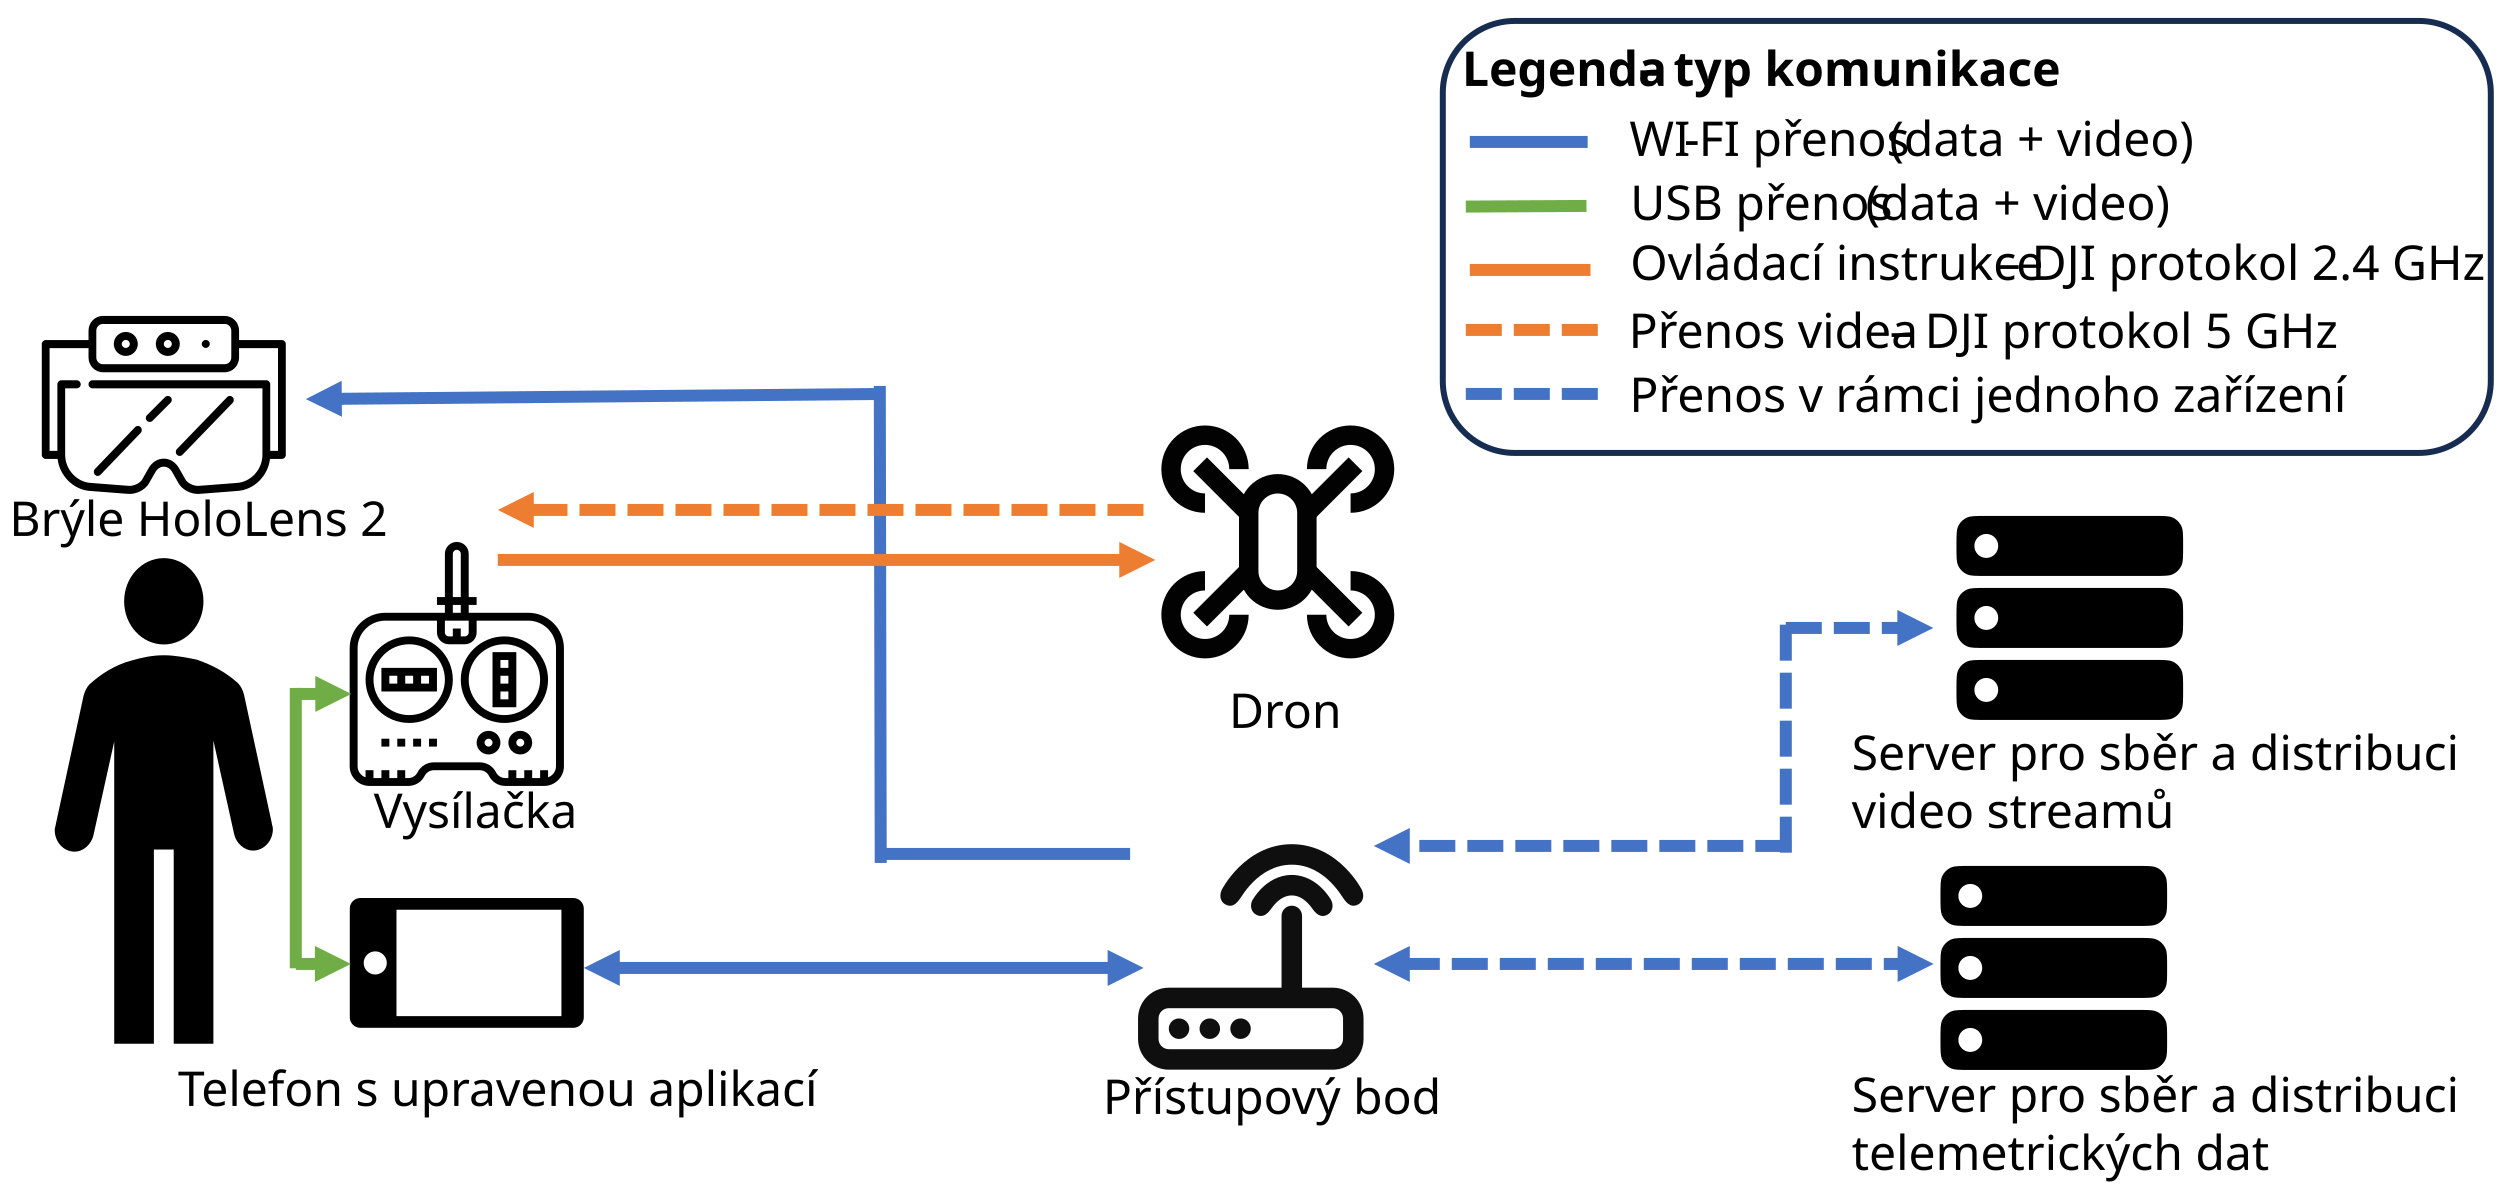
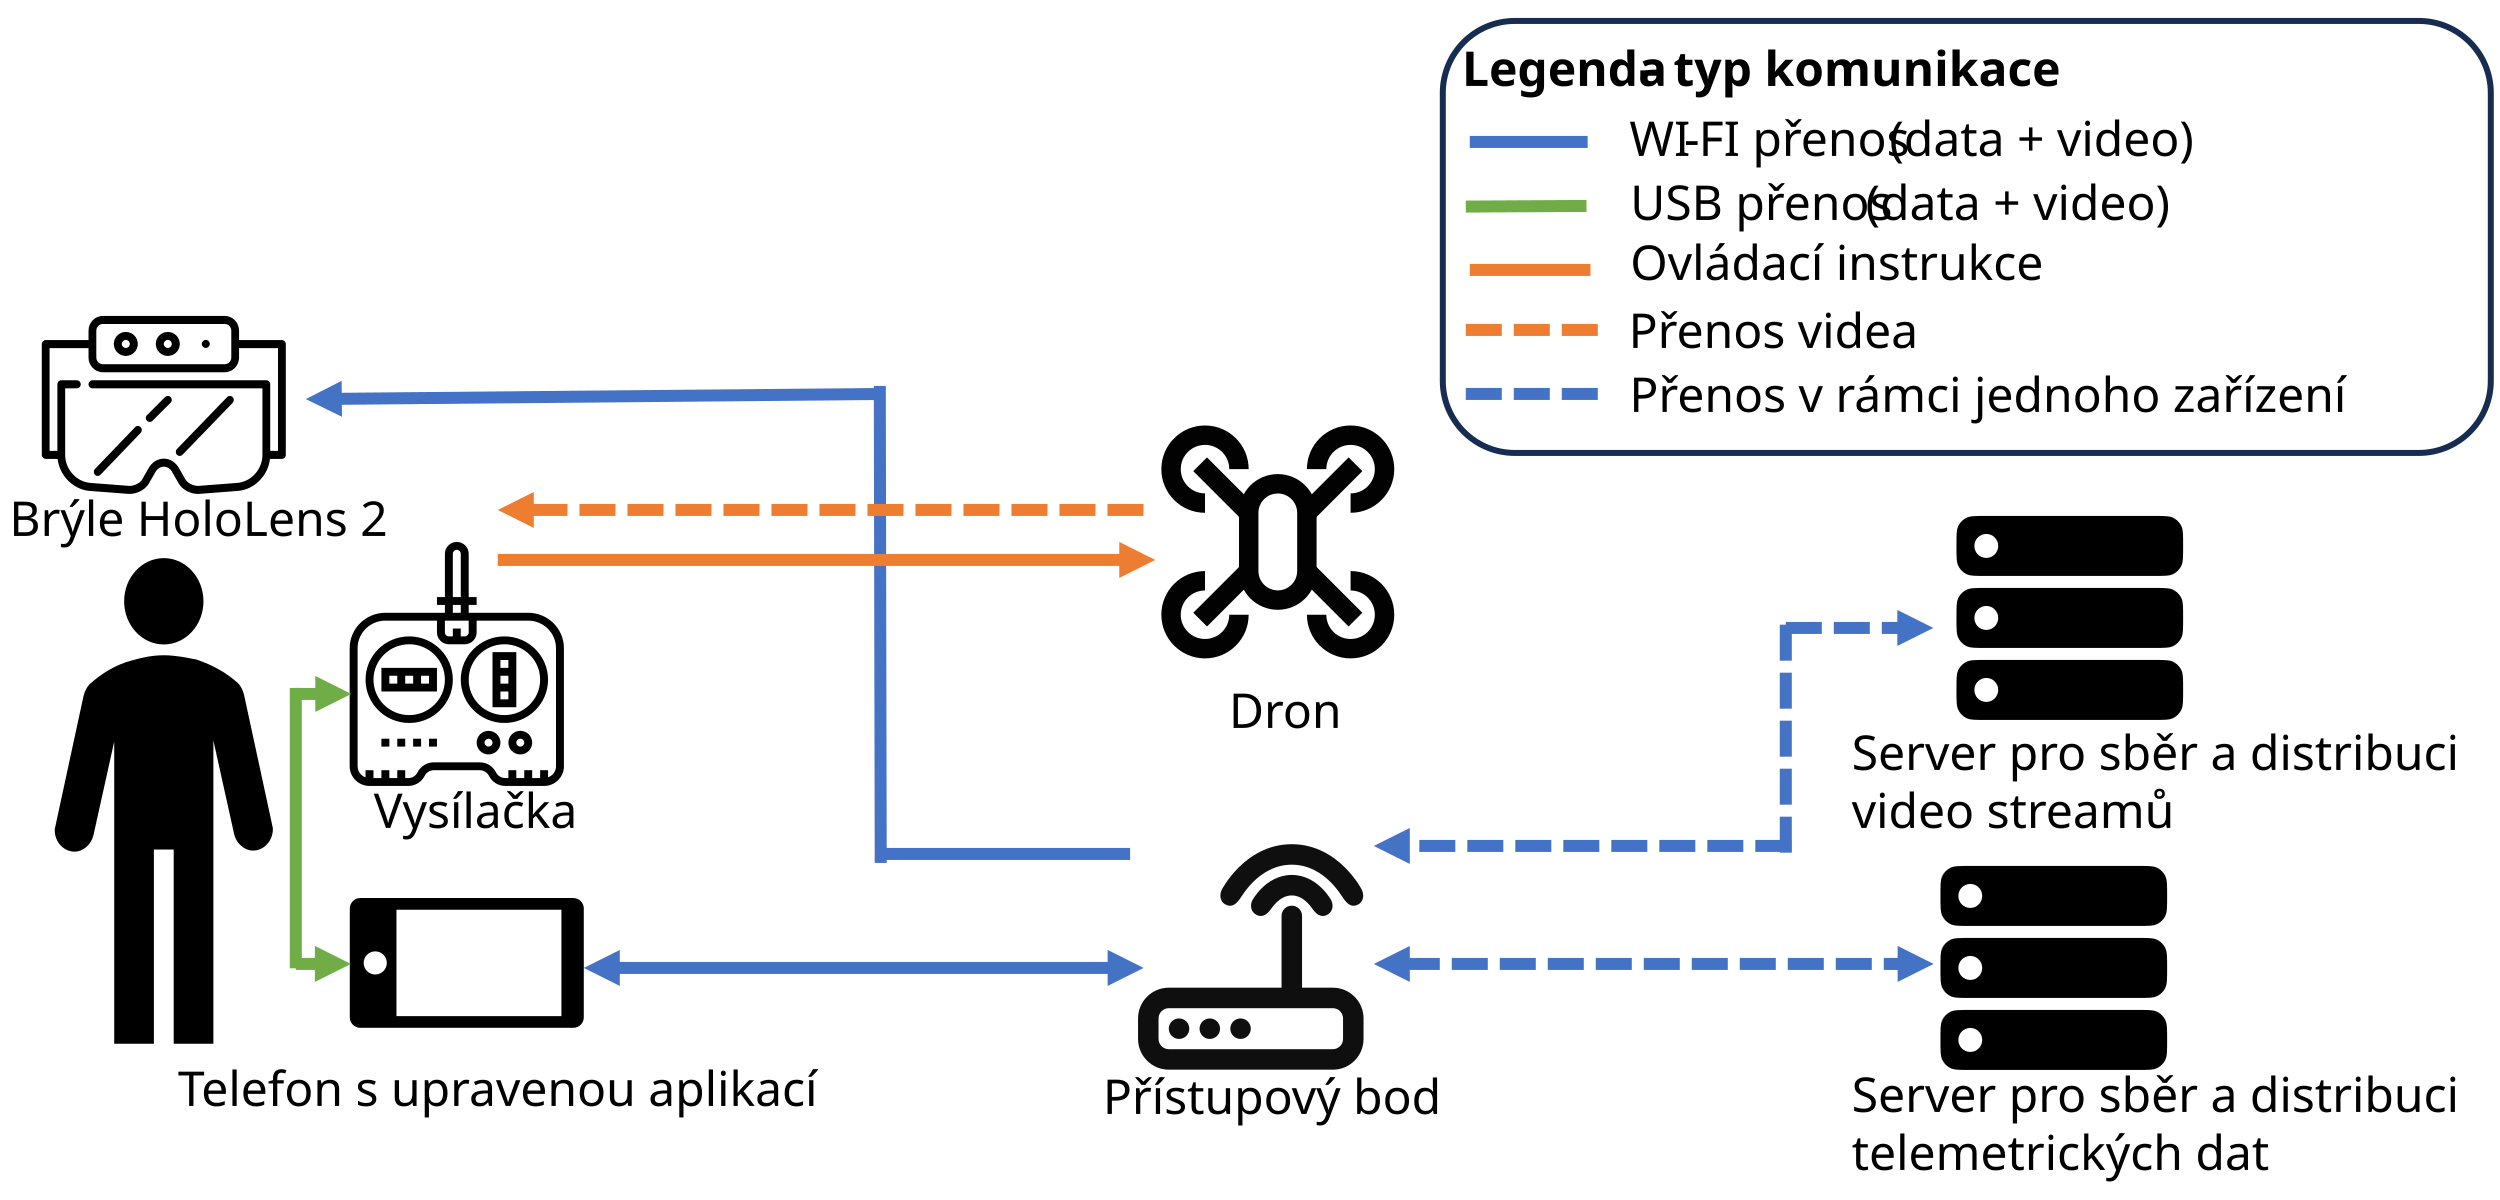
<svg xmlns="http://www.w3.org/2000/svg" width="1250" height="600" viewBox="0 0 330.729 158.75" version="1.1" id="svg5">
  <defs id="defs2">
    <clipPath id="clip0">
      <rect x="176" y="522" width="117" height="117" id="rect132" />
    </clipPath>
    <clipPath id="clip1">
      <rect x="176" y="522" width="117" height="117" id="rect135" />
    </clipPath>
    <clipPath id="clip2">
      <rect x="176" y="522" width="117" height="117" id="rect138" />
    </clipPath>
    <clipPath id="clip0-9">
      <rect x="176" y="522" width="117" height="117" id="rect2529" />
    </clipPath>
    <clipPath id="clip1-3">
      <rect x="176" y="522" width="117" height="117" id="rect2532" />
    </clipPath>
    <clipPath id="clip2-7">
      <rect x="176" y="522" width="117" height="117" id="rect2535" />
    </clipPath>
  </defs>
  <g id="layer1">
    <g transform="matrix(0.2645833,0,0,0.2645833,-0.1363067,-25.81156)" id="g343">
      <g transform="translate(-0.5862906,-1.475189)" id="g2750">
        <g id="g2566">
          <g id="g2564">
            <g id="g2562">
              <path d="M 96.419,35.419 H 66.903 v -3.936 h 3.936 V 27.548 H 66.903 V 5.903 C 66.903,2.649 64.255,0 61,0 57.745,0 55.097,2.649 55.097,5.903 V 27.548 h -3.936 v 3.936 h 3.936 v 3.936 H 25.581 c -9.766,0 -17.71,7.944 -17.71,17.71 v 59.032 c 0,5.425 4.414,9.839 9.839,9.839 h 19.213 c 3.463,0 6.578,-1.926 8.129,-5.024 0.878,-1.755 2.643,-2.847 4.606,-2.847 h 22.682 c 1.964,0 3.731,1.092 4.608,2.847 1.553,3.098 4.668,5.024 8.129,5.024 H 104.29 c 5.425,0 9.839,-4.414 9.839,-9.839 V 53.129 c 0,-9.766 -7.944,-17.71 -17.71,-17.71 z M 59.032,5.903 c 0,-1.086 0.881,-1.968 1.968,-1.968 1.086,0 1.968,0.882 1.968,1.968 V 27.548 h -3.935 z m 0,25.581 h 3.935 v 3.936 h -3.935 z m -3.936,7.871 h 11.806 v 5.903 c 0,1.086 -0.881,1.968 -1.968,1.968 h -1.968 v -3.936 h -3.935 v 3.936 h -1.968 c -1.086,0 -1.968,-0.881 -1.968,-1.968 z m 55.097,72.806 c 0,2.562 -1.651,4.727 -3.936,5.541 v -3.573 h -3.935 v 3.936 h -3.936 v -3.936 h -3.936 v 3.936 h -3.936 v -3.936 h -3.936 v 3.936 h -1.503 c -1.964,0 -3.731,-1.093 -4.609,-2.848 -1.55,-3.097 -4.665,-5.023 -8.127,-5.023 H 49.658 c -3.463,0 -6.578,1.926 -8.129,5.023 -0.878,1.755 -2.643,2.848 -4.606,2.848 h -1.503 v -3.936 h -3.936 v 3.936 h -3.936 v -3.936 h -3.936 v 3.936 h -3.936 v -3.936 h -3.936 v 3.573 c -2.284,-0.814 -3.935,-2.979 -3.935,-5.541 V 53.129 c 0,-7.593 6.181,-13.774 13.774,-13.774 h 25.581 v 5.903 c 0,3.255 2.649,5.903 5.903,5.903 h 7.871 c 3.255,0 5.903,-2.649 5.903,-5.903 v -5.903 h 25.581 c 7.594,0 13.775,6.181 13.775,13.774 z" transform="matrix(1.0082,0,0,1,168,370)" id="path2540" />
              <path d="m 37.387,47.226 c -11.934,0 -21.645,9.711 -21.645,21.645 0,11.934 9.711,21.645 21.645,21.645 11.934,0 21.645,-9.711 21.645,-21.645 0,-11.934 -9.711,-21.645 -21.645,-21.645 z m 0,39.355 c -9.766,0 -17.71,-7.944 -17.71,-17.71 0,-9.766 7.944,-17.71 17.71,-17.71 9.766,0 17.71,7.944 17.71,17.71 0,9.766 -7.944,17.71 -17.71,17.71 z" transform="matrix(1.0082,0,0,1,168,370)" id="path2542" />
              <path d="M 23.613,74.774 H 51.161 V 62.968 H 23.613 Z m 19.677,-7.871 h 3.936 v 3.936 h -3.936 z m -7.871,0 h 3.935 v 3.936 h -3.935 z m -7.871,0 h 3.936 v 3.936 h -3.936 z" transform="matrix(1.0082,0,0,1,168,370)" id="path2544" />
              <path d="m 84.613,47.226 c -11.934,0 -21.645,9.711 -21.645,21.645 0,11.934 9.711,21.645 21.645,21.645 11.934,0 21.645,-9.711 21.645,-21.645 0,-11.934 -9.711,-21.645 -21.645,-21.645 z m 0,39.355 c -9.766,0 -17.71,-7.944 -17.71,-17.71 0,-9.766 7.944,-17.71 17.71,-17.71 9.766,0 17.71,7.944 17.71,17.71 0,9.766 -7.944,17.71 -17.71,17.71 z" transform="matrix(1.0082,0,0,1,168,370)" id="path2546" />
              <path d="M 78.71,82.645 H 90.516 V 55.097 H 78.71 Z m 3.936,-23.613 h 3.935 v 3.935 h -3.935 z m 0,7.871 h 3.935 v 3.936 h -3.935 z m 0,7.871 h 3.935 v 3.936 h -3.935 z" transform="matrix(1.0082,0,0,1,168,370)" id="path2548" />
              <path d="m 47.226,98.387 h 3.936 v 3.936 h -3.936 z" transform="matrix(1.0082,0,0,1,168,370)" id="path2550" />
              <path d="m 39.355,98.387 h 3.936 v 3.936 h -3.936 z" transform="matrix(1.0082,0,0,1,168,370)" id="path2552" />
              <path d="m 31.484,98.387 h 3.936 v 3.936 h -3.936 z" transform="matrix(1.0082,0,0,1,168,370)" id="path2554" />
              <path d="m 23.613,98.387 h 3.936 v 3.936 h -3.936 z" transform="matrix(1.0082,0,0,1,168,370)" id="path2556" />
              <path d="m 92.484,94.452 c -3.255,0 -5.903,2.649 -5.903,5.903 0,3.254 2.649,5.903 5.903,5.903 3.255,0 5.903,-2.649 5.903,-5.903 0,-3.255 -2.649,-5.903 -5.903,-5.903 z m 0,7.871 c -1.086,0 -1.968,-0.882 -1.968,-1.968 0,-1.086 0.882,-1.968 1.968,-1.968 1.086,0 1.968,0.882 1.968,1.968 0,1.086 -0.881,1.968 -1.968,1.968 z" transform="matrix(1.0082,0,0,1,168,370)" id="path2558" />
              <path d="m 76.742,94.452 c -3.255,0 -5.903,2.649 -5.903,5.903 0,3.254 2.649,5.903 5.903,5.903 3.255,0 5.903,-2.649 5.903,-5.903 0,-3.255 -2.649,-5.903 -5.903,-5.903 z m 0,7.871 c -1.086,0 -1.968,-0.882 -1.968,-1.968 0,-1.086 0.881,-1.968 1.968,-1.968 1.086,0 1.968,0.882 1.968,1.968 0,1.086 -0.882,1.968 -1.968,1.968 z" transform="matrix(1.0082,0,0,1,168,370)" id="path2560" />
            </g>
          </g>
        </g>
        <g id="g2584">
          <g id="g2582">
            <g id="g2580">
              <path d="m 612.281,543.326 c -1.555,2.722 -1.497,6.421 1.677,8.008 3.933,1.966 6.22,-1.513 8.095,-4.364 1.614,-2.455 3.429,-4.766 5.508,-6.846 4.567,-4.567 11.028,-8.749 19.439,-8.749 8.411,0 14.872,4.182 19.439,8.749 2.069,2.07 3.877,4.368 5.485,6.81 1.874,2.846 4.191,6.364 8.118,4.4 3.158,-1.579 3.225,-5.299 1.677,-8.008 -0.372,-0.651 -0.913,-1.553 -1.626,-2.622 -1.421,-2.13 -3.551,-4.972 -6.407,-7.828 -5.683,-5.683 -14.597,-11.751 -26.686,-11.751 -12.089,0 -21.003,6.068 -26.686,11.751 -2.856,2.856 -4.986,5.698 -6.406,7.828 -0.713,1.069 -1.255,1.971 -1.627,2.622 z" fill="#0f0f0f" id="path2568" />
              <path d="m 639.191,550.404 c -1.022,1.005 -1.814,2.025 -2.348,2.793 -1.786,2.573 -4.21,5.024 -7.63,3.2 -2.833,-1.511 -3.265,-5.048 -1.724,-7.607 0.219,-0.364 0.532,-0.859 0.935,-1.44 0.802,-1.154 1.996,-2.697 3.579,-4.254 3.112,-3.06 8.175,-6.596 14.997,-6.596 6.821,0 11.884,3.536 14.996,6.596 1.583,1.557 2.777,3.1 3.579,4.254 0.403,0.581 0.716,1.076 0.935,1.44 1.545,2.564 1.099,6.101 -1.724,7.607 -3.42,1.824 -5.843,-0.627 -7.63,-3.2 -0.533,-0.768 -1.325,-1.788 -2.348,-2.793 -2.098,-2.065 -4.722,-3.654 -7.808,-3.654 -3.087,0 -5.711,1.589 -7.809,3.654 z" fill="#0f0f0f" id="path2570" />
              <path d="m 590.625,608.25 c -2.83,0 -5.125,2.294 -5.125,5.125 0,2.831 2.295,5.125 5.125,5.125 2.83,0 5.125,-2.294 5.125,-5.125 0,-2.831 -2.295,-5.125 -5.125,-5.125 z" fill="#0f0f0f" id="path2572" />
              <path d="m 600.875,613.375 c 0,-2.831 2.294,-5.125 5.125,-5.125 2.831,0 5.125,2.294 5.125,5.125 0,2.831 -2.294,5.125 -5.125,5.125 -2.831,0 -5.125,-2.294 -5.125,-5.125 z" fill="#0f0f0f" id="path2574" />
              <path d="m 616.25,613.375 c 0,-2.831 2.294,-5.125 5.125,-5.125 2.831,0 5.125,2.294 5.125,5.125 0,2.831 -2.294,5.125 -5.125,5.125 -2.831,0 -5.125,-2.294 -5.125,-5.125 z" fill="#0f0f0f" id="path2576" />
              <path d="m 641.875,557 c 0,-2.831 2.294,-5.125 5.125,-5.125 2.831,0 5.125,2.294 5.125,5.125 v 35.875 H 667.5 c 8.492,0 15.375,6.883 15.375,15.375 v 10.25 c 0,8.492 -6.883,15.375 -15.375,15.375 h -82 c -8.491,0 -15.375,-6.883 -15.375,-15.375 v -10.25 c 0,-8.492 6.884,-15.375 15.375,-15.375 h 56.375 z m 25.625,46.125 c 2.831,0 5.125,2.294 5.125,5.125 v 10.25 c 0,2.831 -2.294,5.125 -5.125,5.125 h -82 c -2.83,0 -5.125,-2.294 -5.125,-5.125 v -10.25 c 0,-2.831 2.295,-5.125 5.125,-5.125 z" fill="#0f0f0f" fill-rule="evenodd" id="path2578" />
            </g>
          </g>
        </g>
        <g id="g2608">
          <g id="g2606">
            <g id="g2604">
              <path d="m 603.603,350.582 c -9.377,0 -16.978,-7.602 -16.978,-16.979 0,-9.377 7.601,-16.978 16.978,-16.978 9.377,0 16.979,7.601 16.979,16.978" stroke="#020202" stroke-width="9.709" stroke-miterlimit="10" fill="none" id="path2586" />
              <path d="m 620.582,406.397 c 0,9.376 -7.602,16.978 -16.979,16.978 -9.377,0 -16.978,-7.602 -16.978,-16.978 0,-9.377 7.601,-16.979 16.978,-16.979" stroke="#020202" stroke-width="9.709" stroke-miterlimit="10" fill="none" id="path2588" />
              <path d="m 659.418,333.603 c 0,-9.377 7.602,-16.978 16.979,-16.978 9.376,0 16.978,7.601 16.978,16.978 0,9.377 -7.602,16.979 -16.978,16.979" stroke="#020202" stroke-width="9.709" stroke-miterlimit="10" fill="none" id="path2590" />
              <path d="m 676.397,389.418 c 9.376,0 16.978,7.602 16.978,16.979 0,9.376 -7.602,16.978 -16.978,16.978 -9.377,0 -16.979,-7.602 -16.979,-16.978" stroke="#020202" stroke-width="9.709" stroke-miterlimit="10" fill="none" id="path2592" />
              <path d="M 678.837,408.837 654.538,384.538" stroke="#020202" stroke-width="9.709" stroke-miterlimit="10" fill="none" id="path2594" />
              <path d="M 625.462,355.462 601.163,331.163" stroke="#020202" stroke-width="9.709" stroke-miterlimit="10" fill="none" id="path2596" />
              <path d="m 625.462,384.538 -24.299,24.299" stroke="#020202" stroke-width="9.709" stroke-miterlimit="10" fill="none" id="path2598" />
              <path d="m 678.837,331.163 -24.299,24.299" stroke="#020202" stroke-width="9.709" stroke-miterlimit="10" fill="none" id="path2600" />
              <path d="m 654.538,355.462 v 29.076 c 0,8.029 -6.509,14.539 -14.538,14.539 -8.029,0 -14.538,-6.51 -14.538,-14.539 v -29.076 c 0,-8.03 6.509,-14.539 14.538,-14.539 8.029,0 14.538,6.509 14.538,14.539 z" stroke="#020202" stroke-width="9.709" stroke-miterlimit="10" fill="none" id="path2602" />
            </g>
          </g>
        </g>
        <path d="m 75.978,310 c 0.506,0 1.013,-0.193 1.399,-0.579 l 9.044,-9.044 c 0.773,-0.773 0.773,-2.025 0,-2.798 -0.773,-0.772 -2.025,-0.772 -2.798,0 l -9.044,9.044 c -0.773,0.773 -0.773,2.025 0,2.798 0.387,0.386 0.893,0.579 1.399,0.579 z" fill-rule="evenodd" id="path2610" />
        <path d="m 49.957,337 c 0.501,0 1.002,-0.199 1.383,-0.597 l 20.087,-20.924 c 0.764,-0.795 0.764,-2.086 0,-2.882 -0.764,-0.796 -2.003,-0.796 -2.767,0 l -20.087,20.924 c -0.764,0.795 -0.764,2.086 0,2.882 0.382,0.398 0.883,0.597 1.384,0.597 z" fill-rule="evenodd" id="path2612" />
        <path d="m 90.965,327 c 0.503,0 1.006,-0.198 1.389,-0.595 L 117.424,300.47 c 0.768,-0.794 0.768,-2.081 0,-2.875 -0.767,-0.793 -2.011,-0.793 -2.778,0 L 89.576,323.53 c -0.767,0.794 -0.767,2.081 0,2.875 0.384,0.396 0.887,0.595 1.389,0.595 z" fill-rule="evenodd" id="path2614" />
        <path d="m 142.053,269.063 h -21.415 v -4.691 c 0,-4.065 -3.202,-7.372 -7.138,-7.372 H 52.5 c -3.936,0 -7.138,3.307 -7.138,7.372 v 4.691 H 23.947 c -1.075,0 -1.947,0.9 -1.947,2.011 v 55.396 c 0,1.111 0.872,2.011 1.947,2.011 h 5.96 c 0.959,8.382 7.801,15.373 16.078,16.011 l 19.212,1.48 c 3.974,0.308 8.518,-1.972 10.35,-5.187 l 3.24,-5.69 c 0.985,-1.729 2.521,-2.721 4.214,-2.721 1.693,0 3.229,0.992 4.214,2.721 l 3.24,5.69 c 1.721,3.021 5.838,5.215 9.625,5.215 0.243,0 0.486,-0.009 0.725,-0.028 l 19.212,-1.48 c 8.277,-0.638 15.119,-7.629 16.077,-16.011 h 5.96 c 1.075,0 1.947,-0.9 1.947,-2.011 v -55.396 c 0,-1.111 -0.872,-2.011 -1.947,-2.011 z m -92.798,-4.691 c 0,-1.848 1.455,-3.351 3.245,-3.351 H 113.5 c 1.789,0 3.245,1.503 3.245,3.351 v 13.404 c 0,1.847 -1.456,3.35 -3.245,3.35 H 52.5 c -1.789,0 -3.245,-1.503 -3.245,-3.35 z m 90.851,60.088 h -3.893 v -33.281 c 0,-1.11 -0.872,-2.01 -1.947,-2.01 H 47.309 c -1.075,0 -1.947,0.9 -1.947,2.01 0,1.111 0.872,2.011 1.947,2.011 h 85.01 v 33.28 c 0,7.191 -5.649,13.477 -12.593,14.012 l -19.212,1.481 c -2.486,0.193 -5.619,-1.312 -6.704,-3.217 L 90.57,333.057 c -1.678,-2.946 -4.508,-4.704 -7.57,-4.704 -3.062,0 -5.892,1.758 -7.57,4.704 l -3.24,5.689 c -1.085,1.905 -4.217,3.408 -6.704,3.217 l -19.212,-1.481 c -6.944,-0.535 -12.593,-6.82 -12.593,-14.011 V 293.19 h 5.84 c 1.075,0 1.947,-0.9 1.947,-2.011 0,-1.11 -0.872,-2.01 -1.947,-2.01 h -7.787 c -1.075,0 -1.947,0.9 -1.947,2.01 v 33.281 h -3.893 v -51.376 h 19.468 v 4.692 c 0,4.065 3.202,7.372 7.138,7.372 H 113.5 c 3.936,0 7.138,-3.307 7.138,-7.372 v -4.692 h 19.468 z" fill-rule="evenodd" id="path2616" />
        <path d="m 64,277 c 3.308,0 6,-2.691 6,-6 0,-3.309 -2.692,-6 -6,-6 -3.308,0 -6,2.691 -6,6 0,3.309 2.692,6 6,6 z m 0,-8 c 1.103,0 2,0.897 2,2 0,1.103 -0.897,2 -2,2 -1.103,0 -2,-0.897 -2,-2 0,-1.103 0.897,-2 2,-2 z" fill-rule="evenodd" id="path2618" />
        <path d="m 85,277 c 3.308,0 6,-2.691 6,-6 0,-3.309 -2.692,-6 -6,-6 -3.308,0 -6,2.691 -6,6 0,3.309 2.692,6 6,6 z m 0,-8 c 1.103,0 2,0.897 2,2 0,1.103 -0.897,2 -2,2 -1.103,0 -2,-0.897 -2,-2 0,-1.103 0.897,-2 2,-2 z" fill-rule="evenodd" id="path2620" />
        <path d="m 106,271 c 0,1.105 -0.895,2 -2,2 -1.105,0 -2,-0.895 -2,-2 0,-1.104 0.895,-2 2,-2 1.105,0 2,0.896 2,2 z" fill-rule="evenodd" id="path2622" />
        <path d="m 308,580 h 249.917 v 6 H 308 Z m 3,12 -18,-9 18,-9 z m 243.917,-18 18,9 -18,9 z" fill="#4472c4" id="path2624" />
        <g clip-path="url(#clip0-9)" id="g2632">
          <g clip-path="url(#clip1-3)" id="g2630">
            <g clip-path="url(#clip2-7)" id="g2628">
              <path d="m 293,607.693 v -54.398 c -0.004,-2.9 -2.352,-5.247 -5.251,-5.252 H 181.247 c -2.895,0.009 -5.241,2.356 -5.247,5.252 v 54.402 c 0.008,2.895 2.356,5.241 5.251,5.245 h 106.494 c 2.899,0.002 5.253,-2.348 5.255,-5.247 0,0 0,-0.002 0,-0.002 z M 188.739,586.282 c -3.195,0.009 -5.791,-2.574 -5.799,-5.769 -0.009,-3.195 2.575,-5.791 5.769,-5.799 3.195,-0.009 5.791,2.574 5.8,5.769 0,0.002 0,0.006 0,0.009 -0.013,3.184 -2.586,5.765 -5.77,5.79 z m 10.598,20.818 v -53.198 h 82.479 v 53.185 z" id="path2626" />
            </g>
          </g>
        </g>
        <g id="g2642">
          <g id="g2640">
            <g id="g2638">
              <path d="m 138.833,27.271 c 0,10.954 -8.879,19.833 -19.833,19.833 -10.954,0 -19.833,-8.88 -19.833,-19.833 0,-10.954 8.879,-19.833 19.833,-19.833 10.954,0 19.833,8.88 19.833,19.833 z" transform="matrix(1,0,0,1.08824,-36,370)" id="path2634" />
              <path d="M 173.046,129.413 159.162,70.408 c -0.495,-1.983 -1.487,-3.967 -2.974,-5.454 -5.95,-4.958 -12.892,-8.429 -20.825,-10.908 -5.455,-0.992 -10.909,-1.983 -16.363,-1.983 -5.454,0 -10.908,0.992 -16.362,2.479 -7.934,1.983 -14.876,5.95 -20.826,10.908 -1.488,1.488 -2.479,3.471 -2.975,5.454 L 64.954,129.908 c 0,0.496 -0.496,1.488 -0.496,2.48 0,5.454 4.463,9.916 9.917,9.916 4.463,0 8.429,-3.471 9.421,-7.437 L 94.208,91.729 V 230.562 h 19.834 v -89.25 h 9.916 v 89.25 h 19.834 V 91.233 l 10.412,43.138 c 0.992,3.967 4.958,7.437 9.421,7.437 5.454,0 9.917,-4.462 9.917,-9.916 0,-0.992 -0.496,-1.984 -0.496,-2.479 z" transform="matrix(1,0,0,1.08824,-36,370)" id="path2636" />
            </g>
          </g>
        </g>
        <path d="m 703,578 h 18 v 6 h -18 z m 24,0 h 18 v 6 h -18 z m 24,0 h 18 v 6 h -18 z m 24,0 h 18 v 6 h -18 z m 24,0 h 18 v 6 h -18 z m 24,0 h 18 v 6 h -18 z m 24,0 h 18 v 6 h -18 z m 24,0 h 18 v 6 h -18 z m 24,0 h 18 v 6 h -18 z m 24,0 h 18 v 6 h -18 z m 24,0 h 9.917 v 6 H 943 Z m -237,12 -18,-9 18,-9 z m 243.917,-18 18,9 -18,9 z" fill="#4472c4" id="path2644" />
        <path d="M 0.027,-3 273.322,-0.55 273.268,5.45 -0.027,3 Z M 270.376,-6.577 l 17.919,9.161 -18.08,8.838 z" fill="#4472c4" transform="matrix(-1,0,0,1,442.295,296)" id="path2646" />
        <path d="m 441,292 0.463,238.5" stroke="#4472c4" stroke-width="6" stroke-miterlimit="8" fill="none" fill-rule="evenodd" id="path2648" />
        <path d="M 442,526 H 566.156" stroke="#4472c4" stroke-width="6" stroke-miterlimit="8" fill="none" fill-rule="evenodd" id="path2650" />
        <g id="g2660">
          <g id="g2658">
            <g id="g2656">
              <path d="m 979.921,604.107 c 1.539,-0.105 3.504,-0.107 6.325,-0.107 h 83.504 c 2.82,0 4.79,0.002 6.33,0.107 1.51,0.104 2.39,0.298 3.06,0.578 2.2,0.914 3.94,2.666 4.85,4.871 0.27,0.676 0.47,1.561 0.57,3.082 0.1,1.548 0.11,3.525 0.11,6.362 0,2.836 -0.01,4.814 -0.11,6.362 -0.1,1.521 -0.3,2.406 -0.57,3.082 -0.91,2.205 -2.65,3.957 -4.85,4.871 -0.67,0.28 -1.55,0.474 -3.06,0.578 -1.54,0.105 -3.51,0.107 -6.33,0.107 h -83.504 c -2.821,0 -4.786,-0.002 -6.325,-0.107 -1.512,-0.104 -2.392,-0.298 -3.064,-0.578 -2.193,-0.914 -3.935,-2.666 -4.843,-4.871 -0.278,-0.676 -0.471,-1.561 -0.574,-3.082 -0.105,-1.548 -0.107,-3.526 -0.107,-6.362 0,-2.837 0.002,-4.814 0.107,-6.362 0.103,-1.521 0.296,-2.406 0.574,-3.082 0.908,-2.205 2.65,-3.957 4.843,-4.871 0.672,-0.28 1.552,-0.474 3.064,-0.578 z M 986.246,625 c 3.294,0 5.965,-2.686 5.965,-6 0,-3.314 -2.671,-6 -5.965,-6 -3.295,0 -5.965,2.686 -5.965,6 0,3.314 2.67,6 5.965,6 z" fill-rule="evenodd" id="path2652" />
              <path d="m 986.246,562 c -2.821,0 -4.786,-0.002 -6.325,-0.107 -1.512,-0.104 -2.392,-0.298 -3.064,-0.578 -2.193,-0.914 -3.935,-2.666 -4.843,-4.871 -0.278,-0.676 -0.471,-1.562 -0.574,-3.082 -0.105,-1.548 -0.107,-3.525 -0.107,-6.362 0,-2.837 0.002,-4.814 0.107,-6.362 0.103,-1.52 0.296,-2.406 0.574,-3.082 0.908,-2.205 2.65,-3.957 4.843,-4.871 0.672,-0.28 1.552,-0.474 3.064,-0.578 1.539,-0.105 3.504,-0.107 6.325,-0.107 h 83.504 c 2.82,0 4.79,0.002 6.33,0.107 1.51,0.104 2.39,0.298 3.06,0.578 2.2,0.914 3.94,2.666 4.85,4.871 0.27,0.676 0.47,1.562 0.57,3.082 0.1,1.548 0.11,3.525 0.11,6.362 0,2.837 -0.01,4.814 -0.11,6.362 -0.1,1.52 -0.3,2.406 -0.57,3.082 -0.91,2.205 -2.65,3.957 -4.85,4.871 -0.67,0.28 -1.55,0.474 -3.06,0.578 -1.54,0.105 -3.51,0.107 -6.33,0.107 z m 0,6 c -2.821,0 -4.786,0.002 -6.325,0.107 -1.512,0.104 -2.392,0.298 -3.064,0.578 -2.193,0.914 -3.935,2.666 -4.843,4.871 -0.278,0.676 -0.471,1.562 -0.574,3.083 -0.105,1.547 -0.107,3.524 -0.107,6.361 0,2.837 0.002,4.814 0.107,6.361 0.103,1.521 0.296,2.407 0.574,3.083 0.908,2.206 2.65,3.958 4.843,4.871 0.672,0.28 1.552,0.474 3.064,0.578 1.539,0.106 3.504,0.107 6.325,0.107 h 83.504 c 2.82,0 4.79,-10e-4 6.33,-0.107 1.51,-0.104 2.39,-0.298 3.06,-0.578 2.2,-0.913 3.94,-2.665 4.85,-4.871 0.27,-0.676 0.47,-1.562 0.57,-3.083 0.1,-1.547 0.11,-3.524 0.11,-6.361 0,-2.837 -0.01,-4.814 -0.11,-6.361 -0.1,-1.521 -0.3,-2.407 -0.57,-3.083 -0.91,-2.205 -2.65,-3.957 -4.85,-4.871 -0.67,-0.28 -1.55,-0.474 -3.06,-0.578 -1.54,-0.105 -3.51,-0.107 -6.33,-0.107 z m 5.965,15 c 0,3.314 -2.671,6 -5.965,6 -3.295,0 -5.965,-2.686 -5.965,-6 0,-3.314 2.67,-6 5.965,-6 3.294,0 5.965,2.686 5.965,6 z m -5.965,-30 c 3.294,0 5.965,-2.686 5.965,-6 0,-3.314 -2.671,-6 -5.965,-6 -3.295,0 -5.965,2.686 -5.965,6 0,3.314 2.67,6 5.965,6 z" fill-rule="evenodd" id="path2654" />
            </g>
          </g>
        </g>
        <text font-family="Calibri, Calibri_MSFontService, sans-serif" font-weight="400" font-size="24px" transform="translate(90.075,652)" id="text2662">Telefon s upravenou aplikací</text>
        <text font-family="Calibri, Calibri_MSFontService, sans-serif" font-weight="400" font-size="24px" transform="translate(187.971,513)" id="text2664">Vysílačka</text>
        <text font-family="Calibri, Calibri_MSFontService, sans-serif" font-weight="400" font-size="24px" transform="translate(5.78845,367)" id="text2666">Brýle HoloLens 2</text>
        <text font-family="Calibri, Calibri_MSFontService, sans-serif" font-weight="400" font-size="24px" transform="translate(552.554,656)" id="text2668">Přístupový bod</text>
        <text font-family="Calibri, Calibri_MSFontService, sans-serif" font-weight="400" font-size="24px" transform="translate(615.579,463)" id="text2670">Dron</text>
        <text font-family="Calibri, Calibri_MSFontService, sans-serif" font-weight="400" font-size="24px" transform="translate(926.962,484)" id="text2672">Server pro sběr a distribuci</text>
        <text font-family="Calibri, Calibri_MSFontService, sans-serif" font-weight="400" font-size="24px" transform="translate(926.962,513)" id="text2674">video streamů</text>
        <g id="g2684">
          <g id="g2682">
            <g id="g2680">
              <path d="m 987.921,429.107 c 1.539,-0.105 3.504,-0.107 6.325,-0.107 h 83.504 c 2.82,0 4.79,0.002 6.33,0.107 1.51,0.104 2.39,0.298 3.06,0.578 2.2,0.914 3.94,2.666 4.85,4.871 0.27,0.676 0.47,1.561 0.57,3.082 0.1,1.548 0.11,3.525 0.11,6.362 0,2.836 -0.01,4.814 -0.11,6.362 -0.1,1.521 -0.3,2.406 -0.57,3.082 -0.91,2.205 -2.65,3.957 -4.85,4.871 -0.67,0.28 -1.55,0.474 -3.06,0.578 -1.54,0.105 -3.51,0.107 -6.33,0.107 h -83.504 c -2.821,0 -4.786,-0.002 -6.325,-0.107 -1.512,-0.104 -2.392,-0.298 -3.064,-0.578 -2.193,-0.914 -3.935,-2.666 -4.843,-4.871 -0.278,-0.676 -0.471,-1.561 -0.574,-3.082 -0.105,-1.548 -0.107,-3.526 -0.107,-6.362 0,-2.837 0.002,-4.814 0.107,-6.362 0.103,-1.521 0.296,-2.406 0.574,-3.082 0.908,-2.205 2.65,-3.957 4.843,-4.871 0.672,-0.28 1.552,-0.474 3.064,-0.578 z M 994.246,450 c 3.294,0 5.964,-2.686 5.964,-6 0,-3.314 -2.67,-6 -5.964,-6 -3.295,0 -5.965,2.686 -5.965,6 0,3.314 2.67,6 5.965,6 z" fill-rule="evenodd" id="path2676" />
              <path d="m 994.246,387 c -2.821,0 -4.786,-0.002 -6.325,-0.107 -1.512,-0.104 -2.392,-0.298 -3.064,-0.578 -2.193,-0.914 -3.935,-2.666 -4.843,-4.871 -0.278,-0.676 -0.471,-1.562 -0.574,-3.082 -0.105,-1.548 -0.107,-3.525 -0.107,-6.362 0,-2.837 0.002,-4.814 0.107,-6.362 0.103,-1.52 0.296,-2.406 0.574,-3.082 0.908,-2.205 2.65,-3.957 4.843,-4.871 0.672,-0.28 1.552,-0.474 3.064,-0.578 1.539,-0.105 3.504,-0.107 6.325,-0.107 h 83.504 c 2.82,0 4.79,0.002 6.33,0.107 1.51,0.104 2.39,0.298 3.06,0.578 2.2,0.914 3.94,2.666 4.85,4.871 0.27,0.676 0.47,1.562 0.57,3.082 0.1,1.548 0.11,3.525 0.11,6.362 0,2.837 -0.01,4.814 -0.11,6.362 -0.1,1.52 -0.3,2.406 -0.57,3.082 -0.91,2.205 -2.65,3.957 -4.85,4.871 -0.67,0.28 -1.55,0.474 -3.06,0.578 -1.54,0.105 -3.51,0.107 -6.33,0.107 z m 0,6 c -2.821,0 -4.786,0.002 -6.325,0.107 -1.512,0.104 -2.392,0.298 -3.064,0.578 -2.193,0.914 -3.935,2.666 -4.843,4.871 -0.278,0.676 -0.471,1.562 -0.574,3.083 -0.105,1.547 -0.107,3.524 -0.107,6.361 0,2.837 0.002,4.814 0.107,6.361 0.103,1.521 0.296,2.407 0.574,3.083 0.908,2.206 2.65,3.958 4.843,4.871 0.672,0.28 1.552,0.474 3.064,0.578 1.539,0.106 3.504,0.107 6.325,0.107 h 83.504 c 2.82,0 4.79,-10e-4 6.33,-0.107 1.51,-0.104 2.39,-0.298 3.06,-0.578 2.2,-0.913 3.94,-2.665 4.85,-4.871 0.27,-0.676 0.47,-1.562 0.57,-3.083 0.1,-1.547 0.11,-3.524 0.11,-6.361 0,-2.837 -0.01,-4.814 -0.11,-6.361 -0.1,-1.521 -0.3,-2.407 -0.57,-3.083 -0.91,-2.205 -2.65,-3.957 -4.85,-4.871 -0.67,-0.28 -1.55,-0.474 -3.06,-0.578 -1.54,-0.105 -3.51,-0.107 -6.33,-0.107 z m 5.964,15 c 0,3.314 -2.67,6 -5.964,6 -3.295,0 -5.965,-2.686 -5.965,-6 0,-3.314 2.67,-6 5.965,-6 3.294,0 5.964,2.686 5.964,6 z m -5.964,-30 c 3.294,0 5.964,-2.686 5.964,-6 0,-3.314 -2.67,-6 -5.964,-6 -3.295,0 -5.965,2.686 -5.965,6 0,3.314 2.67,6 5.965,6 z" fill-rule="evenodd" id="path2678" />
            </g>
          </g>
        </g>
        <text font-family="Calibri, Calibri_MSFontService, sans-serif" font-weight="400" font-size="24px" transform="translate(926.962,655)" id="text2686">Server pro sběr a distribuci</text>
        <text font-family="Calibri, Calibri_MSFontService, sans-serif" font-weight="400" font-size="24px" transform="translate(926.962,684)" id="text2688">telemetrických dat</text>
        <path d="M 1.50868e-6,-3 18,-3 v 6 L -1.50868e-6,3 Z M 24,-3 l 18,1e-5 v 6 l -18,-1e-5 z m 24,1e-5 18,1e-5 v 6 l -18,-1e-5 z m 24,2e-5 18,1e-5 v 6 l -18,-1e-5 z m 24,1e-5 18,1e-5 v 6 l -18,-1e-5 z m 24,1e-5 18,1e-5 v 6 l -18,-1e-5 z m 24,1e-5 18,1e-5 v 6 l -18,-1e-5 z m 24,1e-5 18,1e-5 v 6 l -18,-1e-5 z m 24,2e-5 h 1.766 v 6 H 192 Z m -1.234,-6 18,9 -18,9 z" fill="#4472c4" transform="matrix(-1,0,0,1,896.766,522)" id="path2690" />
        <path d="m 894,410 h 18 v 6 h -18 z m 24,0 h 18 v 6 h -18 z m 24,0 h 10.77 v 6 H 942 Z m 7.77,-6 18,9 -18,9 z" fill="#4472c4" id="path2692" />
        <path d="M 0,0 1.04987e-4,111.368" stroke="#4472c4" stroke-width="6" stroke-linecap="square" stroke-miterlimit="8" stroke-dasharray="18, 6" fill="none" fill-rule="evenodd" transform="matrix(1,0,0,-1,894,522.368)" id="path2694" style="stroke-dasharray:12;stroke-dashoffset:0" />
        <path d="M 149,443 V 583.18" stroke="#70ad47" stroke-width="6" stroke-miterlimit="8" fill="none" fill-rule="evenodd" id="path2696" />
        <path d="m 149,578 h 12.543 v 6 H 149 Z m 9.543,-6 18,9 -18,9 z" fill="#70ad47" id="path2698" />
        <path d="m 149,443 h 12.753 v 6 H 149 Z m 9.753,-6 18,9 -18,9 z" fill="#70ad47" id="path2700" />
        <path d="m 722.5,145.501 c 0,-19.883 16.118,-36.001 36.001,-36.001 H 1210.5 c 19.88,0 36,16.118 36,36.001 v 143.998 c 0,19.883 -16.12,36.001 -36,36.001 H 758.501 c -19.883,0 -36.001,-16.118 -36.001,-36.001 z" stroke="#172c51" stroke-width="3" stroke-miterlimit="8" fill="none" fill-rule="evenodd" id="path2702" />
        <text font-family="Calibri, Calibri_MSFontService, sans-serif" font-weight="700" font-size="24px" transform="translate(732.077,142)" id="text2704">Legenda</text>
        <text font-family="Calibri, Calibri_MSFontService, sans-serif" font-weight="700" font-size="24px" transform="translate(820.317,142)" id="text2706">–</text>
        <text font-family="Calibri, Calibri_MSFontService, sans-serif" font-weight="700" font-size="24px" transform="translate(837.817,142)" id="text2708">typ komunikace</text>
        <path d="M 0,0 58.934,1.04987e-4" stroke="#4472c4" stroke-width="6" stroke-miterlimit="8" fill="none" fill-rule="evenodd" transform="matrix(-1,0,0,1,794.934,170)" id="path2710" />
        <text font-family="Calibri, Calibri_MSFontService, sans-serif" font-weight="400" font-size="24px" transform="translate(815.807,177)" id="text2712">WI</text>
        <text font-family="Calibri, Calibri_MSFontService, sans-serif" font-weight="400" font-size="24px" transform="translate(843.141,177)" id="text2714">-</text>
        <text font-family="Calibri, Calibri_MSFontService, sans-serif" font-weight="400" font-size="24px" transform="translate(850.474,177)" id="text2716">FI přenos</text>
        <text font-family="Calibri, Calibri_MSFontService, sans-serif" font-weight="400" font-size="24px" transform="translate(945.827,177)" id="text2718">(data + video)</text>
        <path d="M 0,0 60.342,0.32" stroke="#70ad47" stroke-width="6" stroke-miterlimit="8" fill="none" fill-rule="evenodd" transform="matrix(1,0,0,-1,734,202.32)" id="path2720" />
        <text font-family="Calibri, Calibri_MSFontService, sans-serif" font-weight="400" font-size="24px" transform="translate(816.22,209)" id="text2722">USB přenos</text>
        <text font-family="Calibri, Calibri_MSFontService, sans-serif" font-weight="400" font-size="24px" transform="translate(933.907,209)" id="text2724">(data + video)</text>
        <path d="m 737,296 h 60.342" stroke="#4472c4" stroke-width="6" stroke-linecap="square" stroke-miterlimit="8" stroke-dasharray="18, 6" fill="none" fill-rule="evenodd" id="path2726" style="stroke-dasharray:12;stroke-dashoffset:0" />
        <text font-family="Calibri, Calibri_MSFontService, sans-serif" font-weight="400" font-size="24px" transform="translate(815.807,305)" id="text2728">Přenos v rámci jednoho zařízení</text>
        <path d="m 736,234 h 60.342" stroke="#ed7d31" stroke-width="6" stroke-miterlimit="8" fill="none" fill-rule="evenodd" id="path2730" />
        <text font-family="Calibri, Calibri_MSFontService, sans-serif" font-weight="400" font-size="24px" transform="translate(816.22,239)" id="text2732">Ovládací instrukce</text>
-         <text font-family="Calibri, Calibri_MSFontService, sans-serif" font-weight="400" font-size="24px" transform="translate(999.394,239)" id="text2734">–</text>
-         <text font-family="Calibri, Calibri_MSFontService, sans-serif" font-weight="400" font-size="24px" transform="translate(1016.89,239)" id="text2736">DJI protokol 2.4 GHz</text>
        <path d="m 250,376 h 313.743 v 6 H 250 Z m 310.743,-6 18,9 -18,9 z" fill="#ed7d31" id="path2738" />
        <path d="M 9.756e-7,-3 18,-3 v 6 L -9.756e-7,3 Z M 24,-3 h 18 v 6 H 24 Z m 24,1e-5 h 18 v 6 H 48 Z m 24,0 18,1e-5 v 6 l -18,-1e-5 z m 24,1e-5 18,10e-6 v 6 l -18,-10e-6 z m 24,10e-6 18,1e-5 v 6 h -18 z m 24,1e-5 h 18 v 6 h -18 z m 24,0 18,1e-5 v 6 l -18,-1e-5 z m 24,1e-5 18,1e-5 v 6 l -18,-1e-5 z m 24,1e-5 18,1e-5 v 6 l -18,-1e-5 z m 24,1e-5 h 18 v 6 h -18 z m 24,1e-5 h 18 v 6 h -18 z m 24,0 18,1e-5 v 6 l -18,-1e-5 z m 16.838,-6 18,9 -18,9 z" fill="#ed7d31" transform="matrix(-1,0,0,1,572.838,354)" id="path2740" />
        <path d="m 737,264 h 60.342" stroke="#ed7d31" stroke-width="6" stroke-linecap="square" stroke-miterlimit="8" stroke-dasharray="18, 6" fill="none" fill-rule="evenodd" id="path2742" style="stroke-dasharray:12;stroke-dashoffset:0" />
        <text font-family="Calibri, Calibri_MSFontService, sans-serif" font-weight="400" font-size="24px" transform="translate(815.429,273)" id="text2744">Přenos videa</text>
-         <text font-family="Calibri, Calibri_MSFontService, sans-serif" font-weight="400" font-size="24px" transform="translate(945.949,273)" id="text2746">–</text>
-         <text font-family="Calibri, Calibri_MSFontService, sans-serif" font-weight="400" font-size="24px" transform="translate(963.449,273)" id="text2748">DJI protokol 5 GHz</text>
      </g>
    </g>
  </g>
</svg>
